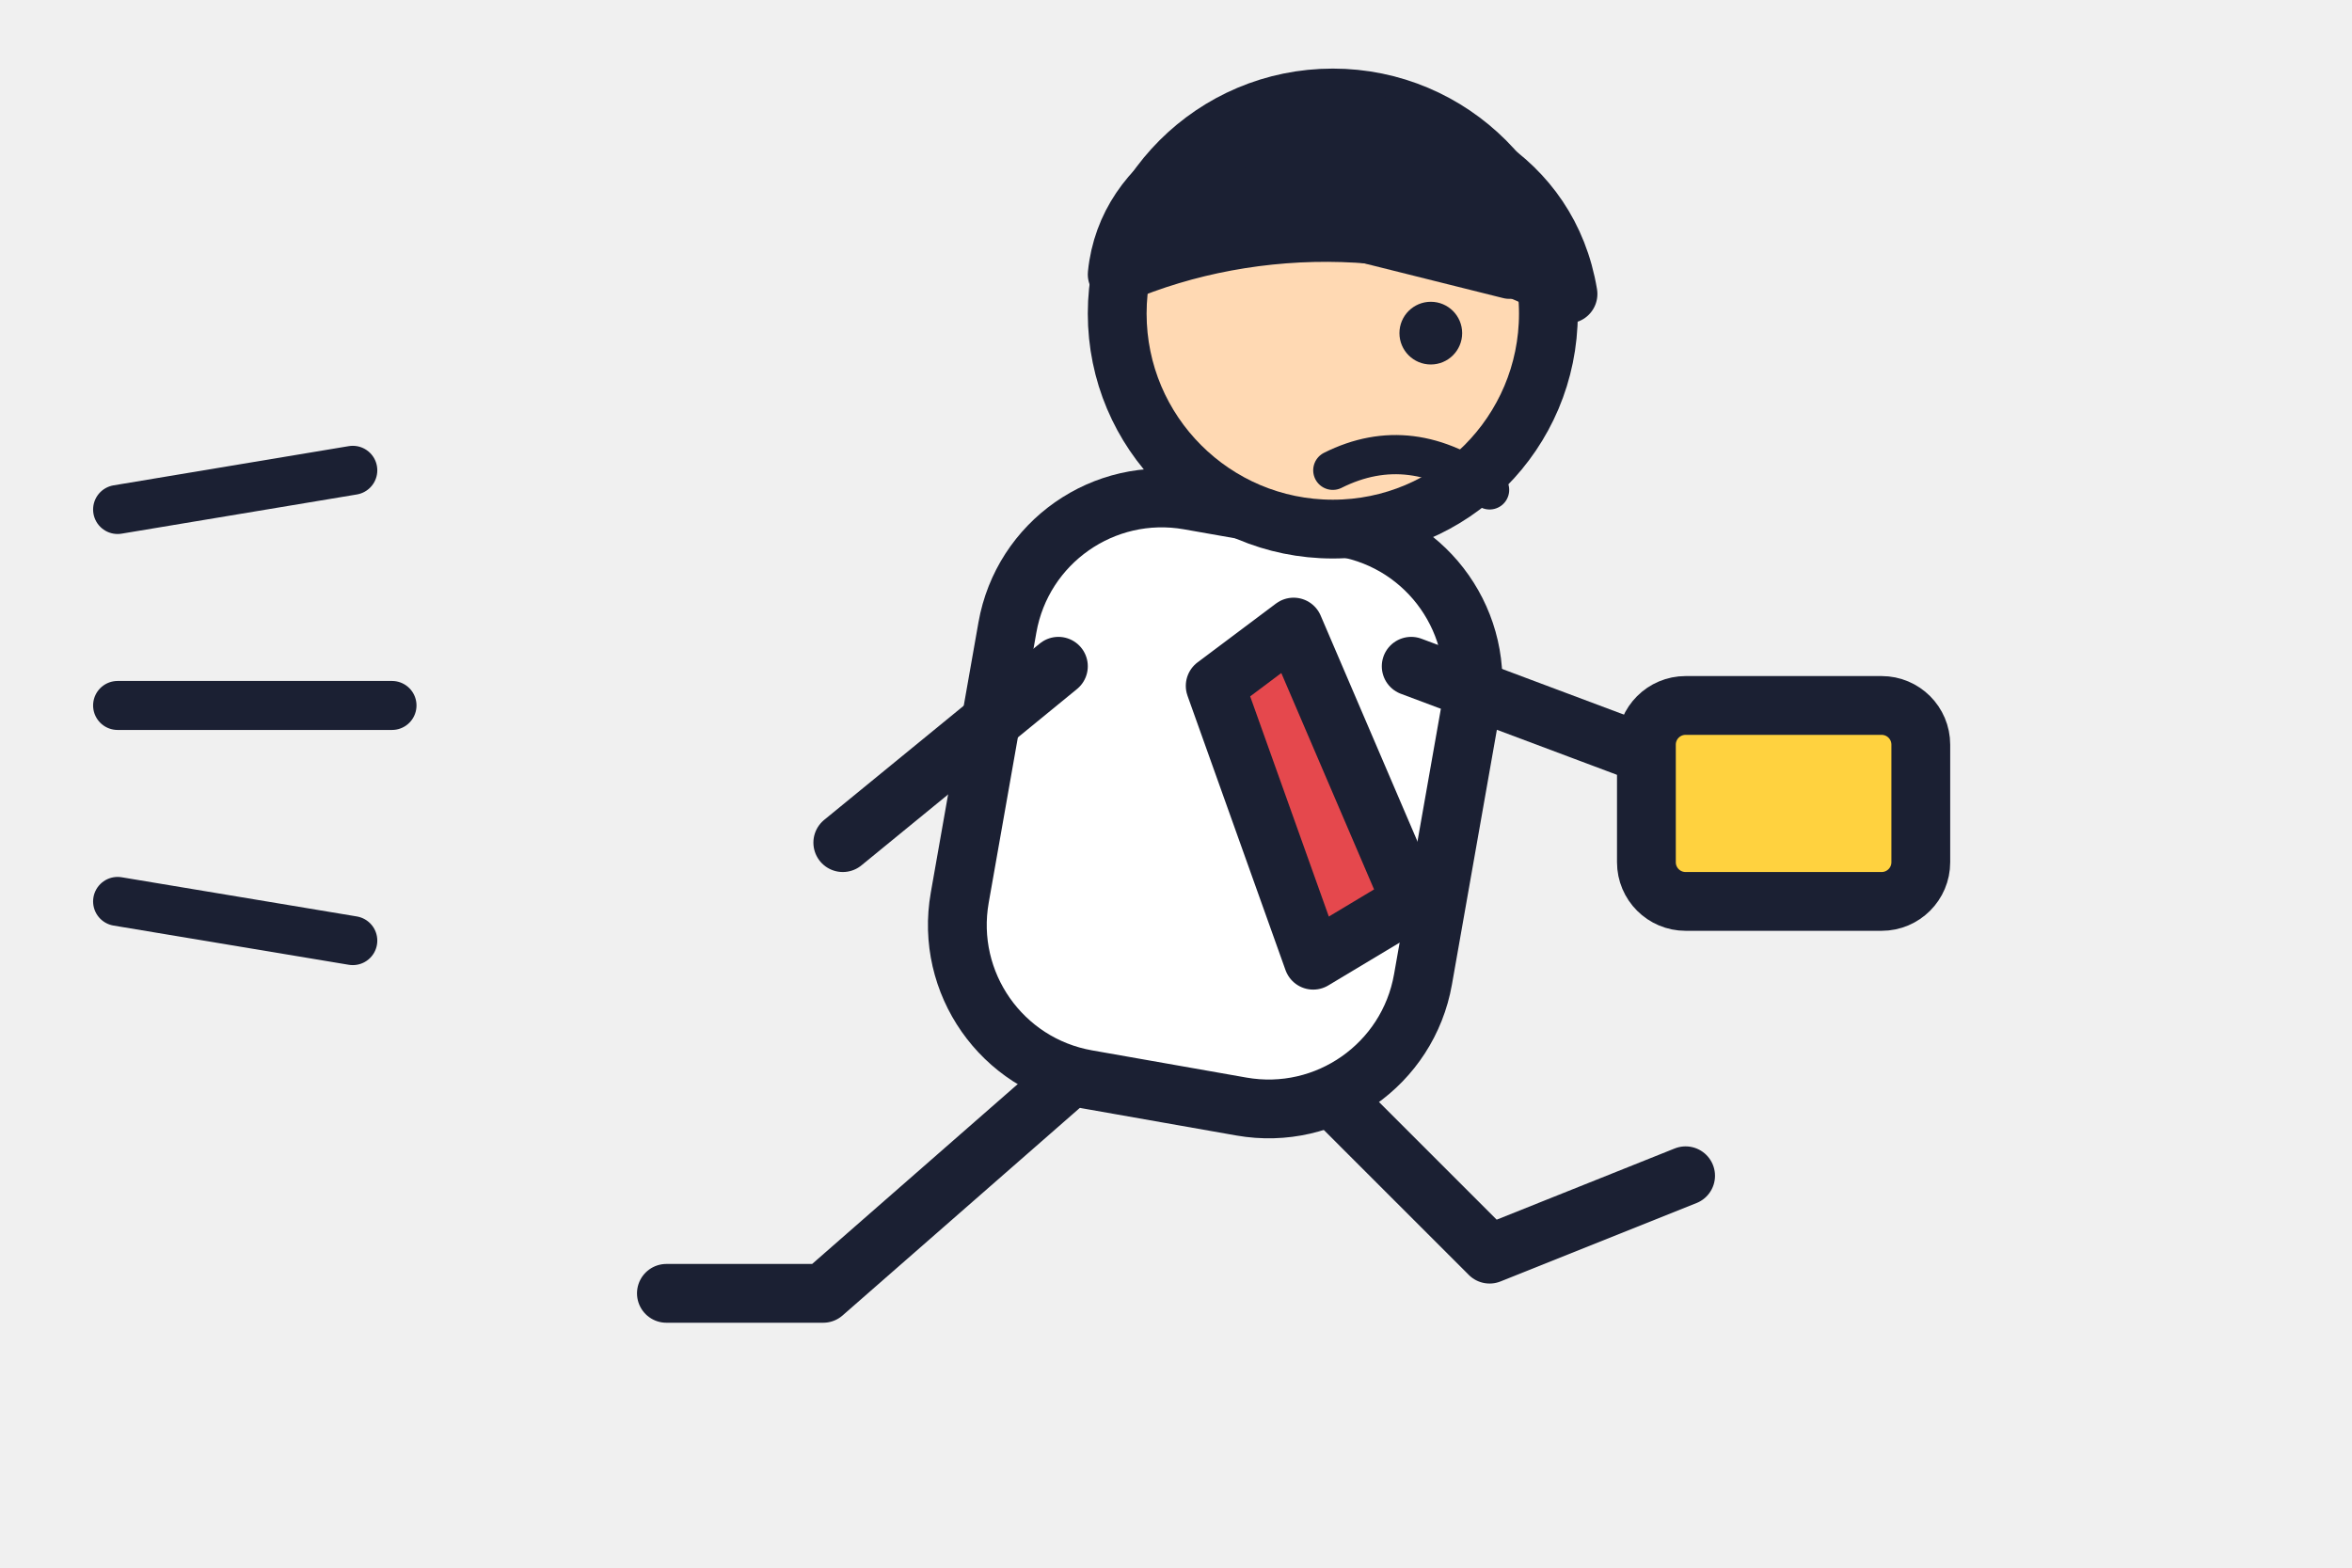
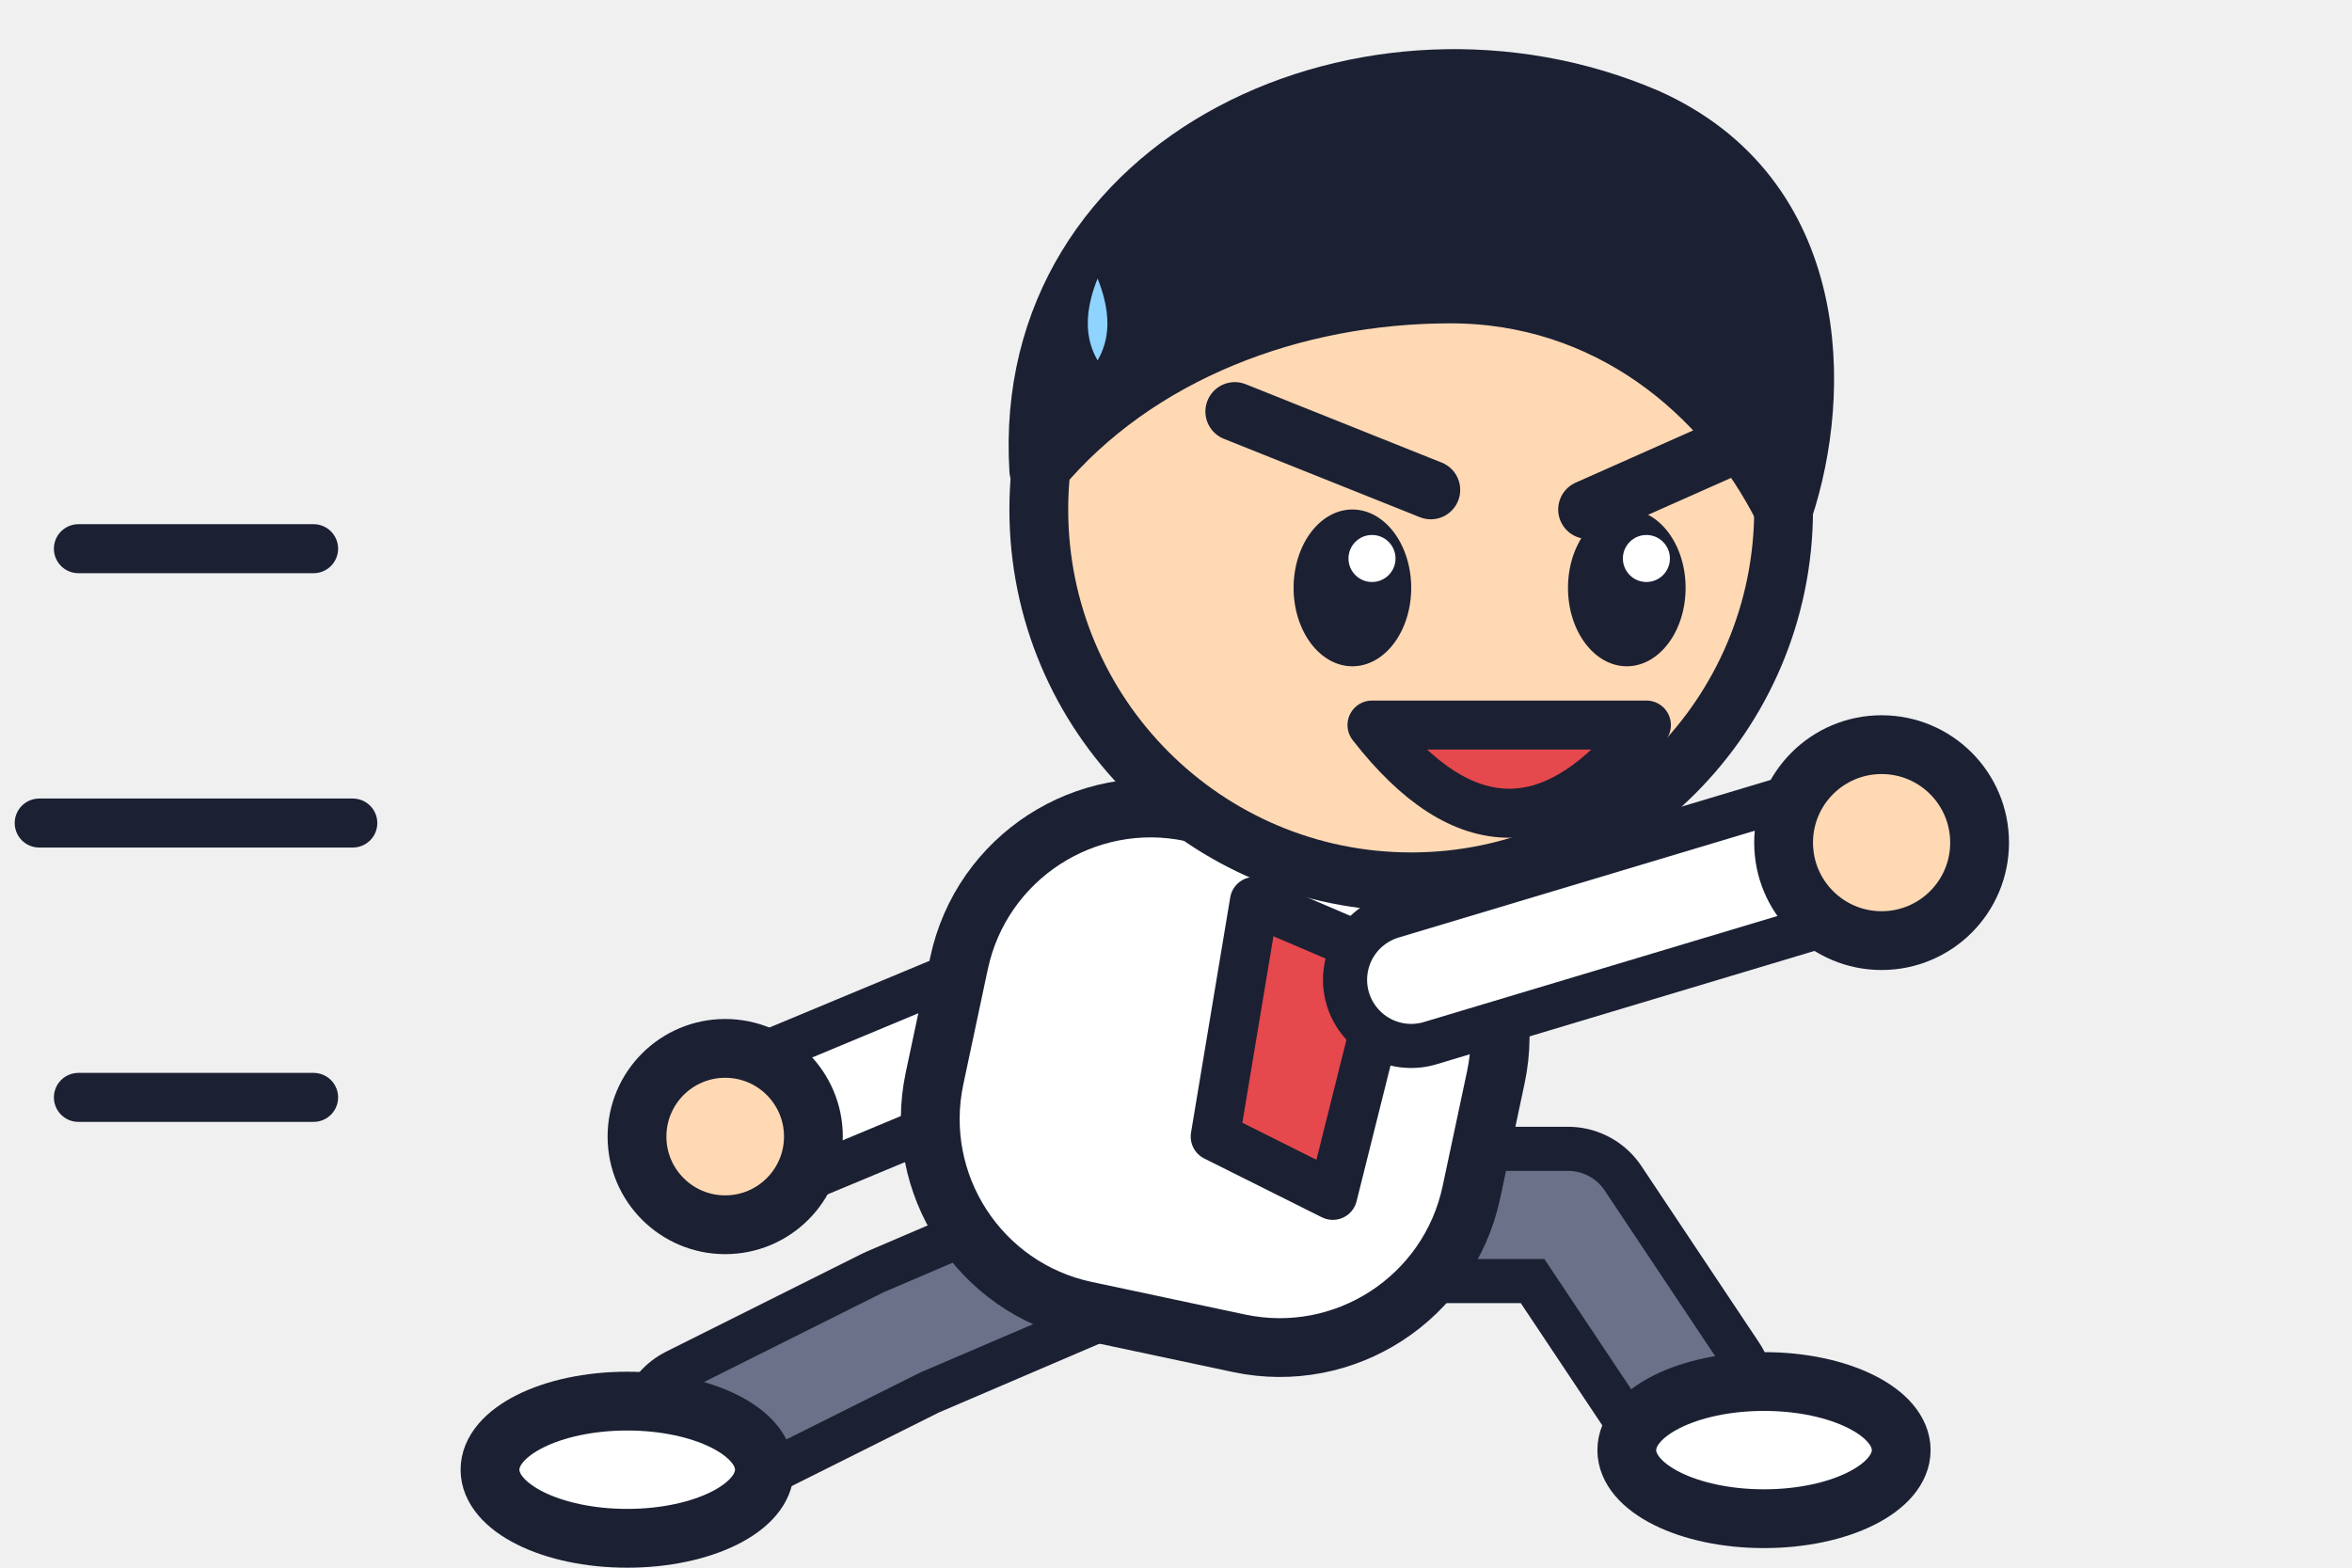
<svg xmlns="http://www.w3.org/2000/svg" viewBox="0 0 120 80" fill="none" stroke="#1b2033" stroke-width="3" stroke-linecap="round" stroke-linejoin="round">
-   <path d="M18 24l-12 2M20 36l-14 0M18 48l-12-2" stroke-width="2.5" />
-   <path d="M58 52l-16 14-8 0" />
-   <path d="M64 52l12 12 10-4" />
-   <rect x="50" y="26" width="24" height="30" rx="8" fill="#ffffff" transform="rotate(10 62 41)" />
-   <path d="M66 32l6 14-5 3-5-14z" fill="#e5484d" />
-   <path d="M72 34l16 6" />
-   <path d="M54 34l-11 9" />
-   <rect x="84" y="36" width="14" height="10" rx="2" fill="#ffd23f" />
-   <circle cx="68" cy="16" r="11" fill="#ffd9b3" />
-   <path d="M57 14c1-10 21-11 23 1-7-4-16-4-23-1z" fill="#1b2033" />
-   <path d="M69 12l8 2" stroke-width="2.5" />
-   <circle cx="73" cy="17" r="1.6" fill="#1b2033" stroke="none" />
-   <path d="M68 24q4-2 8 1" stroke-width="2" />
+   <path d="M16 28H4M18 42H2M16 56H4" stroke-width="2.5" />
+   <path d="M60 62L46 68L36 73" stroke-width="9" />
+   <path d="M60 62L46 68L36 73" stroke="#6b7189" stroke-width="4.5" />
+   <ellipse cx="32" cy="75" rx="7" ry="3.5" fill="#ffffff" />
+   <path d="M66 62L80 62L86 71" stroke-width="9" />
+   <path d="M66 62L80 62L86 71" stroke="#6b7189" stroke-width="4.5" />
+   <ellipse cx="90" cy="74" rx="7" ry="3.5" fill="#ffffff" />
+   <path d="M52 52L40 57" stroke-width="9" />
+   <path d="M52 52L40 57" stroke="#ffffff" stroke-width="4.5" />
+   <circle cx="37" cy="58" r="4.5" fill="#ffd9b3" />
+   <rect x="48" y="42" width="28" height="26" rx="10" fill="#ffffff" transform="rotate(12 62 55)" />
+   <path d="M64 46l7 3-3 12-6-3z" fill="#e5484d" stroke-width="2.5" />
+   <path d="M72 50L92 44" stroke-width="9" />
+   <path d="M72 50L92 44" stroke="#ffffff" stroke-width="4.5" />
+   <circle cx="96" cy="43" r="5" fill="#ffd9b3" />
+   <circle cx="72" cy="26" r="19" fill="#ffd9b3" />
+   <path d="M53 24C52 8 70 0 84 6C93 10 93 20 91 26C88 20 82 15 74 15C66 15 58 18 53 24z" fill="#1b2033" />
+   <path d="M63 21l10 4M90 22l-9 4" stroke-width="3" />
+   <ellipse cx="69" cy="30" rx="3" ry="4" fill="#1b2033" stroke="none" />
+   <ellipse cx="83" cy="30" rx="3" ry="4" fill="#1b2033" stroke="none" />
+   <circle cx="70" cy="28.5" r="1.2" fill="#ffffff" stroke="none" />
+   <circle cx="84" cy="28.5" r="1.2" fill="#ffffff" stroke="none" />
+   <path d="M70 37q7 9 14 0z" fill="#e5484d" stroke-width="2.5" />
+   <path d="M56 12q3 5 0 8-3-3 0-8z" fill="#8fd3ff" stroke-width="2" />
</svg>
